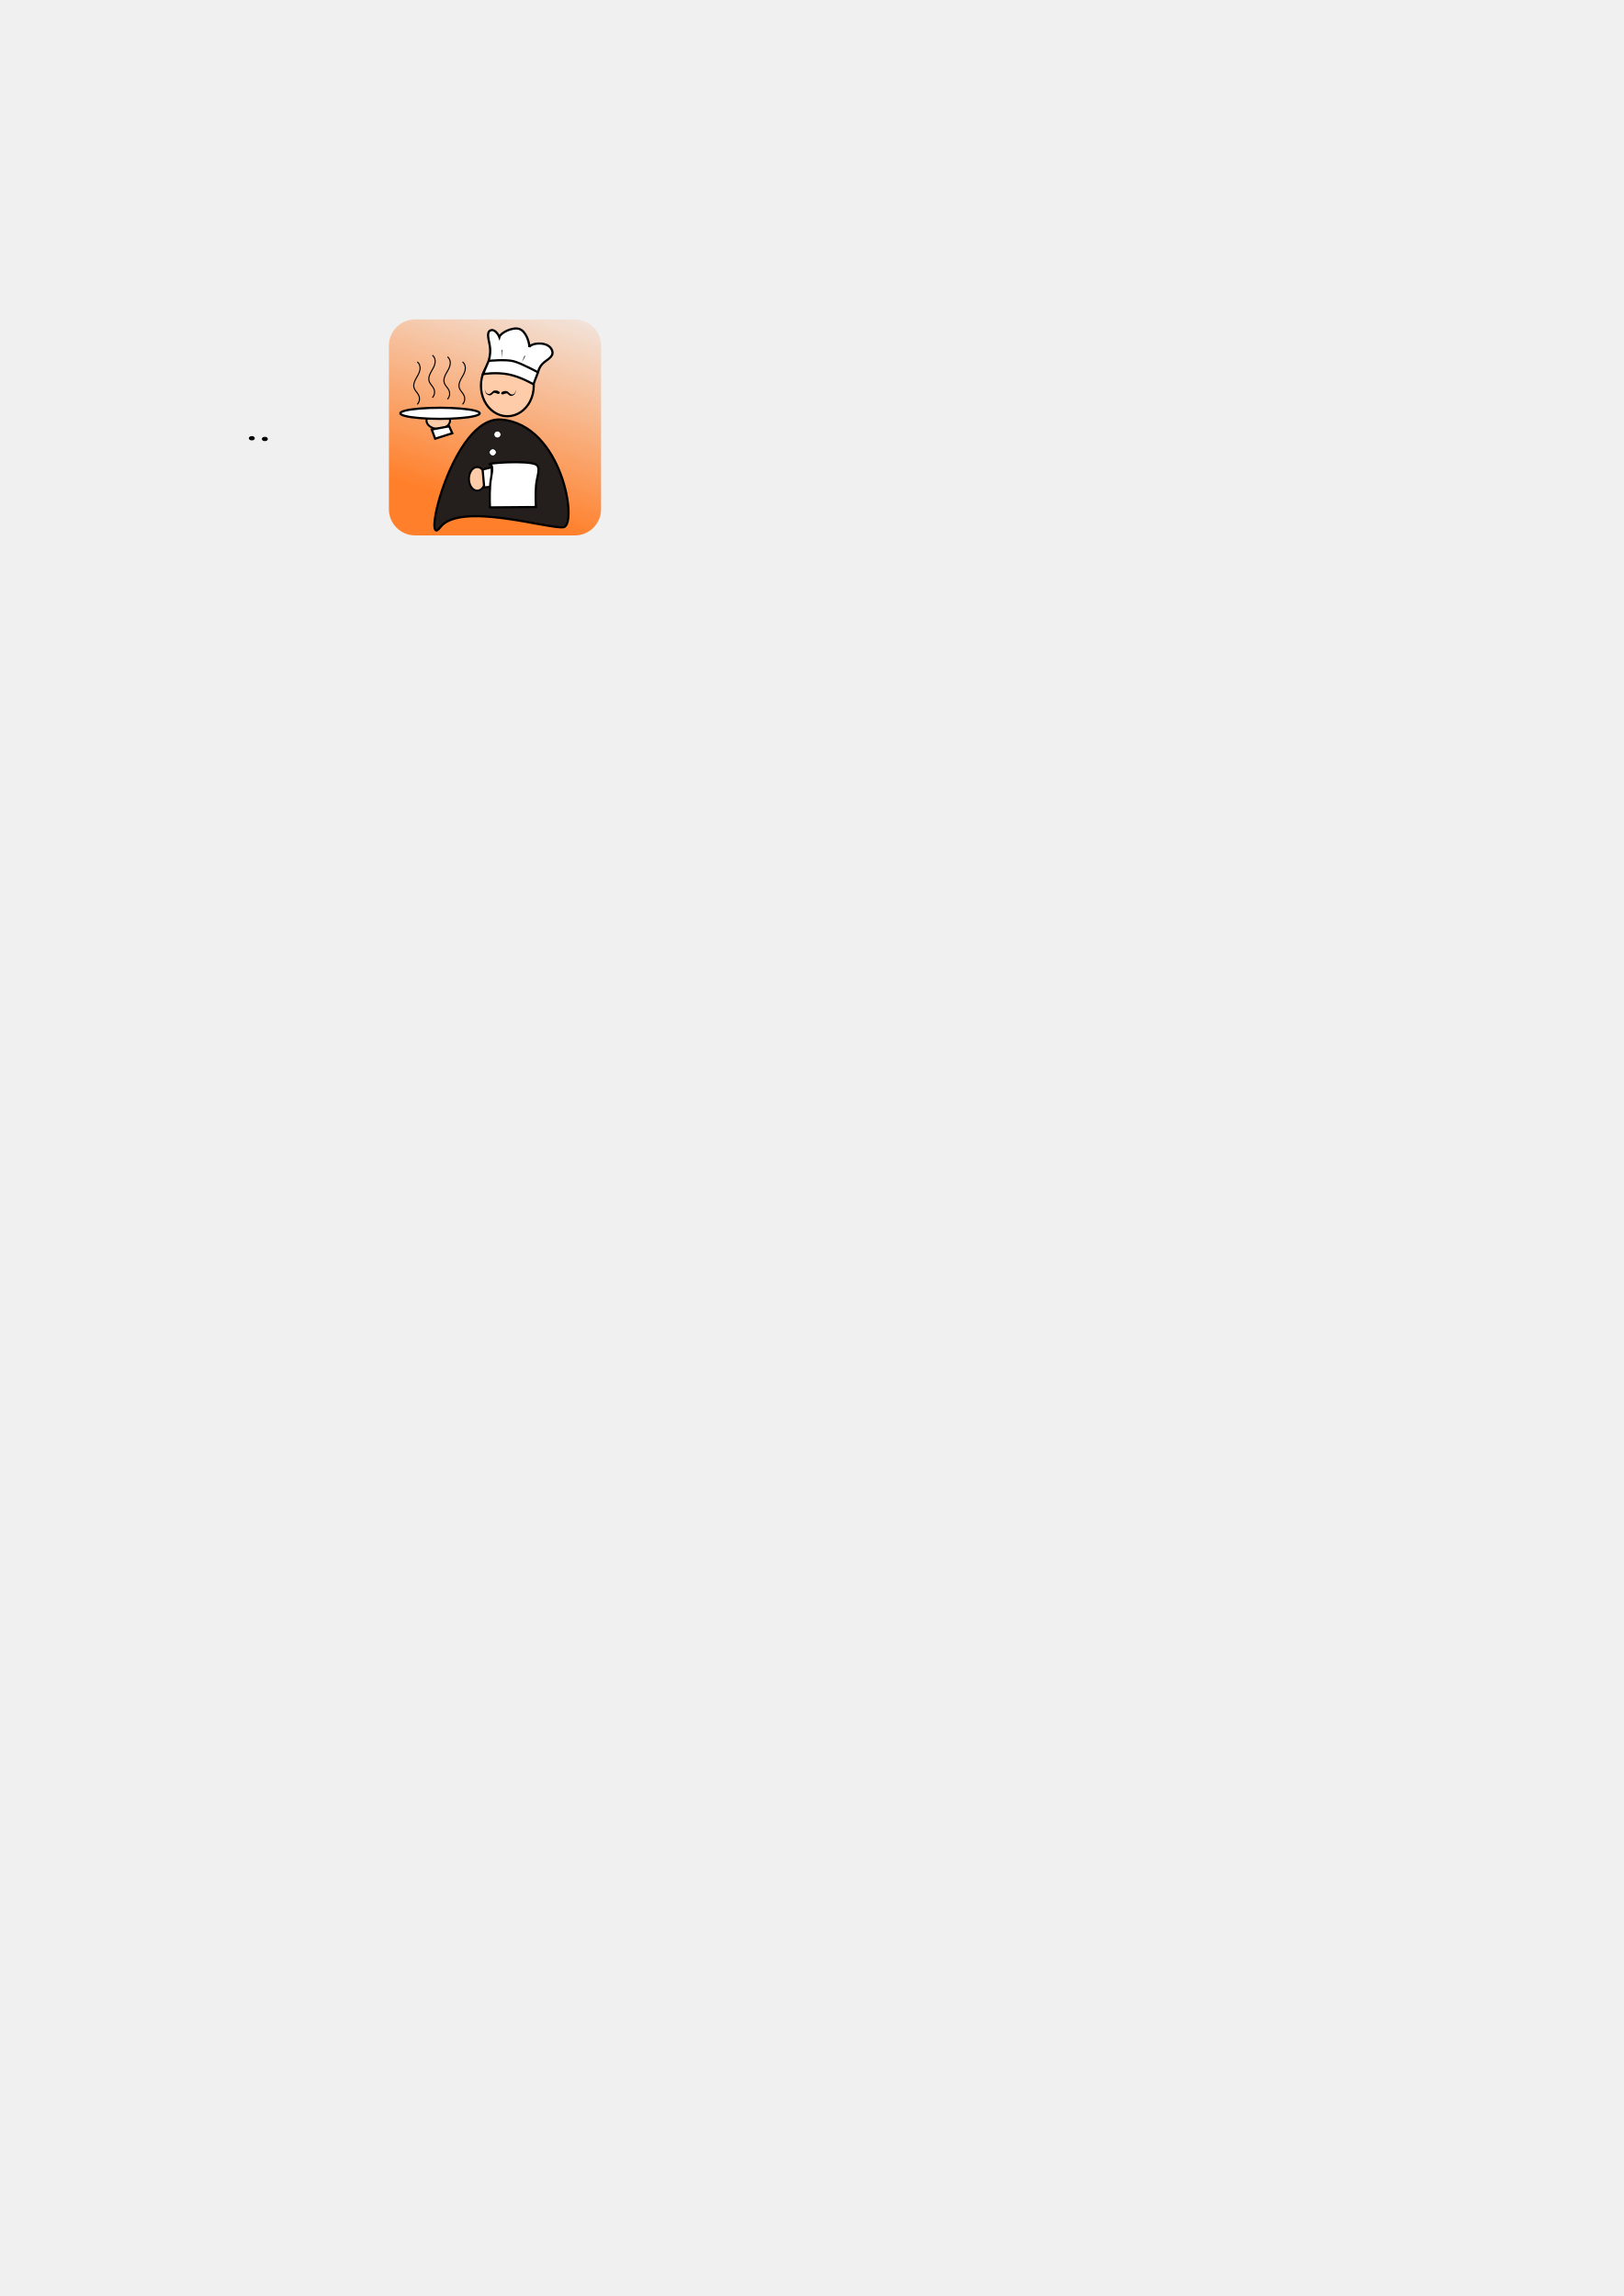
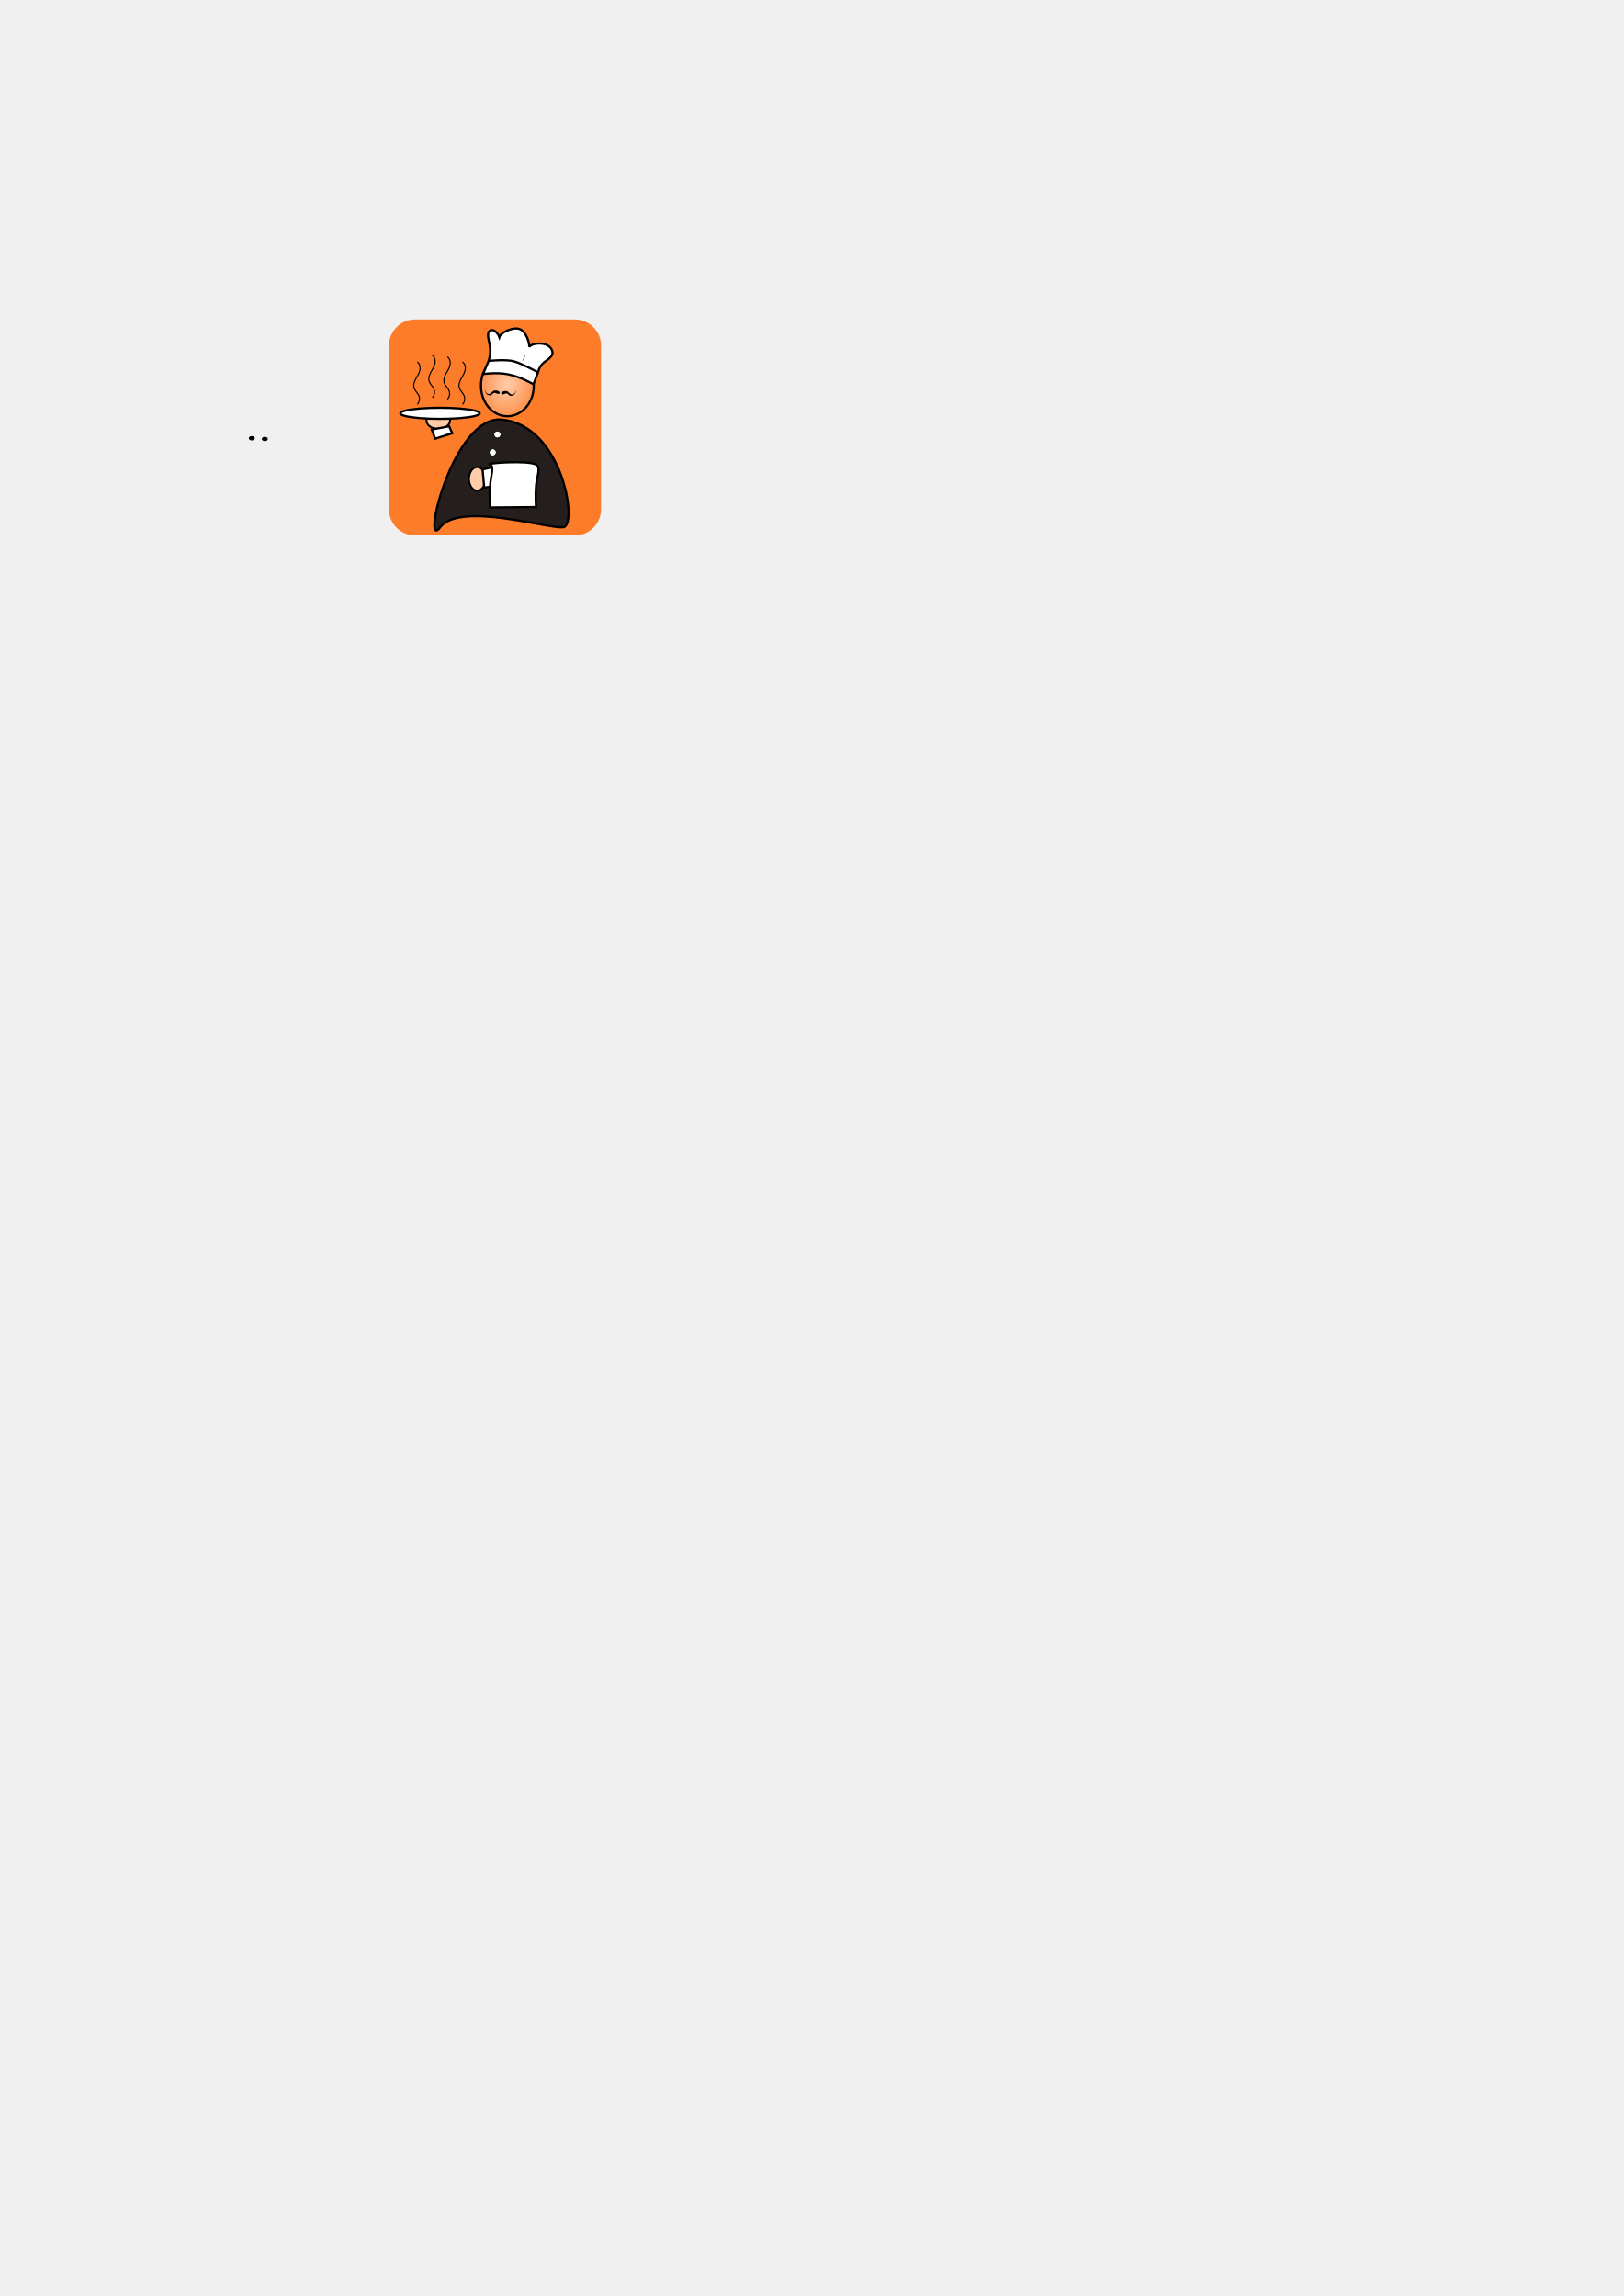
<svg xmlns="http://www.w3.org/2000/svg" xmlns:ns1="http://www.openswatchbook.org/uri/2009/osb" xmlns:xlink="http://www.w3.org/1999/xlink" width="744.094" height="1052.362" id="svg2" version="1.1">
  <defs id="defs4">
+     <linearGradient id="linearGradient3785">
+       <stop style="stop-color:#ffccaa;stop-opacity:1;" offset="0" id="stop3787" />
+       <stop style="stop-color:#ffccaa;stop-opacity:0;" offset="1" id="stop3789" />
+     </linearGradient>
    <linearGradient id="linearGradient5611">
-       <stop style="stop-color:#ff7f2a;stop-opacity:1;" offset="0" id="stop5613" />
+       <stop style="stop-color:#ff6400;stop-opacity:0;" offset="0" id="stop5613" />
      <stop style="stop-color:#ff7f2a;stop-opacity:0;" offset="1" id="stop5615" />
    </linearGradient>
    <linearGradient id="linearGradient5557" ns1:paint="gradient">
      <stop style="stop-color:#ff7f2a;stop-opacity:1;" offset="0" id="stop5559" />
      <stop style="stop-color:#ff7f2a;stop-opacity:0;" offset="1" id="stop5561" />
    </linearGradient>
-     <linearGradient xlink:href="#linearGradient5611" id="linearGradient5621" x1="224.528" y1="232.562" x2="257.471" y2="129.111" gradientUnits="userSpaceOnUse" gradientTransform="translate(-5.267767,-0.1464466)" />
+     <radialGradient xlink:href="#linearGradient3785" id="radialGradient3795" cx="231.216" cy="184.103" fx="231.216" fy="184.103" r="12.597" gradientTransform="matrix(1.317217,0.4140504,-0.5003476,1.591753,18.87832,-204.8928)" gradientUnits="userSpaceOnUse" />
  </defs>
  <g id="layer1">
-     <rect style="fill:url(#linearGradient5621);fill-opacity:1;stroke:#000000;stroke-width:0.001;stroke-linecap:round;stroke-miterlimit:4;stroke-opacity:1;stroke-dasharray:none" id="rect4103" width="97.227" height="98.995" x="178.226" y="146.412" ry="12.021" />
+     <rect style="fill:#ff6400;fill-opacity:0.824;stroke:#000000;stroke-width:0.001;stroke-linecap:round;stroke-miterlimit:4;stroke-opacity:1;stroke-dasharray:none" id="rect4103" width="97.227" height="98.995" x="178.226" y="146.412" ry="12.021" />
    <path style="fill:#ffccaa;fill-opacity:1;stroke:#000000;stroke-width:0.9;stroke-miterlimit:4;stroke-opacity:1;stroke-dasharray:none" id="path3761" d="m 204.107,196.246 a 5.402,3.795 0 1 1 -10.804,0 5.402,3.795 0 1 1 10.804,0 z" transform="translate(2.142857,-3.472399)" />
    <path style="fill:#241f1c;stroke:#000000;stroke-width:1px;stroke-linecap:butt;stroke-linejoin:miter;stroke-opacity:1" d="m 201.786,241.648 c 9.06,-11.839 49.756,0.964 56.429,0 6.673,-0.964 -0.403,-46.996 -28.491,-49.347 -22.297,-1.867 -36.998,61.186 -27.938,49.347 z" id="path2993" />
-     <path style="fill:#ffccaa;stroke:#000000;stroke-opacity:1" id="path3769" d="m 243.422,184.389 a 12.097,13.89 0 1 1 -24.193,0 12.097,13.89 0 1 1 24.193,0 z" transform="translate(1.181917,-7.626716)" />
+     <path style="fill:url(#radialGradient3795);stroke:#000000;stroke-opacity:1;fill-opacity:1" id="path3769" d="m 243.422,184.389 a 12.097,13.89 0 1 1 -24.193,0 12.097,13.89 0 1 1 24.193,0 z" transform="translate(1.181917,-7.626716)" />
    <path style="fill:none;stroke:#000000;stroke-width:0.5;stroke-linecap:butt;stroke-linejoin:miter;stroke-miterlimit:4;stroke-opacity:1;stroke-dasharray:none" d="m 191.238,165.879 c 0,0 2.888,1.865 0,6.566 -2.75,4.476 -1.554,5.659 0,7.702 2.273,2.988 0,5.177 0,5.177" id="path3771" />
    <path style="fill:none;stroke:#000000;stroke-width:0.5;stroke-linecap:butt;stroke-linejoin:miter;stroke-miterlimit:4;stroke-opacity:1;stroke-dasharray:none" d="m 198.147,162.818 c 0,0 2.888,1.865 0,6.566 -2.75,4.476 -1.554,5.659 0,7.702 2.273,2.988 0,5.177 0,5.177" id="path3771-0" />
    <path style="fill:none;stroke:#000000;stroke-width:0.5;stroke-linecap:butt;stroke-linejoin:miter;stroke-miterlimit:4;stroke-opacity:1;stroke-dasharray:none" d="m 205.057,163.532 c 0,0 2.888,1.865 0,6.566 -2.75,4.476 -1.554,5.659 0,7.702 2.273,2.988 0,5.177 0,5.177" id="path3771-7" />
    <path style="fill:none;stroke:#000000;stroke-width:0.5;stroke-linecap:butt;stroke-linejoin:miter;stroke-miterlimit:4;stroke-opacity:1;stroke-dasharray:none" d="m 211.966,165.879 c 0,0 2.888,1.865 0,6.566 -2.75,4.476 -1.554,5.659 0,7.702 2.273,2.988 0,5.177 0,5.177" id="path3771-5" />
    <path style="fill:#ffffff;stroke:#000000;stroke-width:1px;stroke-linecap:butt;stroke-linejoin:miter;stroke-opacity:1;fill-opacity:1" d="m 197.855,196.869 1.557,4.203 7.857,-2.5 -1.429,-3.171 z" id="path2989" />
    <path style="fill:#ffffff;fill-opacity:1;stroke:#000000;stroke-width:1px;stroke-linecap:butt;stroke-linejoin:miter;stroke-opacity:1" id="path2995" d="m 202.283,177.065 a 18.183,2.525 0 1 1 -36.365,0 18.183,2.525 0 1 1 36.365,0 z" transform="translate(17.54768,12.37437)" />
    <path style="fill:#ffccaa;fill-opacity:1;stroke:#000000;stroke-width:0.9;stroke-miterlimit:4;stroke-opacity:1;stroke-dasharray:none" id="path3761-5" d="m 204.107,196.246 a 5.402,3.795 0 1 1 -10.804,0 5.402,3.795 0 1 1 10.804,0 z" transform="matrix(0,1,-1,0,414.9441,20.78606)" />
    <path style="fill:#ffffff;fill-opacity:1;stroke:#000000;stroke-width:1px;stroke-linecap:butt;stroke-linejoin:miter;stroke-opacity:1" d="m 225.369,214.153 -4.203,1.052 0.732,8.236 3.676,-0.418 z" id="path2989-2" />
    <path style="fill:#ffffff;fill-opacity:1;stroke:#000000;stroke-width:1px;stroke-linecap:butt;stroke-linejoin:miter;stroke-opacity:1" d="m 224.617,212.92 c -3.183,-0.6 17.287,-2.088 20.982,0 2.436,1.377 0.42,5.491 0.089,9.278 -0.436,4.995 -0.089,10.186 -0.089,10.186 l -21.071,0.179 c 0,0 -0.286,-5.214 0.104,-10.376 0.299,-3.965 1.977,-8.577 -0.014,-9.267 z" id="path3801" />
    <path style="fill:none;stroke:#000000;stroke-width:0.001;stroke-linecap:round;stroke-linejoin:miter;stroke-opacity:1;stroke-miterlimit:4;stroke-dasharray:none" d="m 262.855,180.751 c 0,0 0.646,-1.003 1.761,0.223 1.733,1.906 3.8,0.115 3.8,0.115" id="path4037" />
    <g id="g5667" transform="translate(-1.103553,3.194544)">
      <path id="path4039" d="m 231.142,176.474 c -0.252,0.18 -0.554,0.512 -0.292,0.855 0.555,0.727 1.578,-0.274 2.49,-0.221 0.522,0.03 1.058,1.239 2.068,1.16 2.165,-0.169 2.21,-2.806 2.21,-2.806 0,0 -0.314,2.3 -2.002,2.166 -0.768,-0.061 -1.675,-1.46 -2.212,-1.545 -0.811,-0.129 -1.602,-0.081 -2.262,0.391 z" style="fill:#000000;fill-opacity:1;stroke:#000000;stroke-width:0.001;stroke-linecap:butt;stroke-linejoin:miter;stroke-miterlimit:4;stroke-opacity:1;stroke-dasharray:none" />
      <path id="path4039-7" d="m 229.758,176.231 c 0.252,0.18 0.554,0.512 0.292,0.855 -0.555,0.727 -1.578,-0.274 -2.49,-0.221 -0.522,0.03 -1.058,1.239 -2.068,1.16 -2.165,-0.169 -2.21,-2.806 -2.21,-2.806 0,0 0.314,2.3 2.002,2.166 0.768,-0.061 1.675,-1.46 2.212,-1.545 0.811,-0.129 1.602,-0.081 2.262,0.391 z" style="fill:#000000;fill-opacity:1;stroke:#000000;stroke-width:0.001;stroke-linecap:butt;stroke-linejoin:miter;stroke-miterlimit:4;stroke-opacity:1;stroke-dasharray:none" />
    </g>
    <g id="g5671" transform="matrix(1.021997,0,0,1,-5.987375,2.695845)">
      <path id="path4079" d="m 245.054,173.419 2.054,-5.446 c 0,0 0.457,-2.437 2.194,-4.118 1.877,-1.817 5.015,-2.985 4.167,-5.758 -1.422,-4.651 -9.473,-3.679 -10.238,-1.725 -0.02,-2.255 -1.497,-7.216 -4.443,-8.271 -3.06,-1.097 -8.518,1.757 -9.022,3.705 -0.63,-1.714 -2.396,-3.778 -3.917,-3.1 -2.187,0.974 -0.598,4.622 -0.252,7.949 0.33,3.171 -0.631,6.051 -0.631,6.051 l -2.5,6.071 c 0,0 5.863,-1.015 11.439,0.129 5.628,1.155 10.971,4.469 11.151,4.514" style="fill:#ffffff;fill-opacity:1;stroke:#000000;stroke-width:1px;stroke-linecap:butt;stroke-linejoin:miter;stroke-opacity:1" />
      <path id="path4081" d="m 224.964,162.705 c 0,0 7.686,-0.789 11.189,0.167 3.681,1.005 10.954,5.101 10.954,5.101" style="fill:none;stroke:#000000;stroke-width:1px;stroke-linecap:butt;stroke-linejoin:miter;stroke-opacity:1" />
      <path id="path4083" d="m 230.905,157.599 0.313,0.094 -0.516,3.919 z" style="fill:#000000;fill-opacity:1;stroke:#000000;stroke-width:0.001;stroke-linecap:butt;stroke-linejoin:miter;stroke-miterlimit:4;stroke-opacity:1;stroke-dasharray:none" />
      <path id="path4083-3" d="m 241.014,160.493 0.469,-0.102 -1.661,2.997 z" style="fill:#000000;fill-opacity:1;stroke:#000000;stroke-width:0.001;stroke-linecap:butt;stroke-linejoin:miter;stroke-miterlimit:4;stroke-opacity:1;stroke-dasharray:none" />
    </g>
    <g id="g5701" transform="translate(-111.7229,27.40039)">
      <path transform="translate(-1.09283,3.68382)" d="m 229.344,169.784 c 0,0.406 -0.504,0.734 -1.125,0.734 -0.621,0 -1.125,-0.329 -1.125,-0.734 0,-0.406 0.504,-0.734 1.125,-0.734 0.621,0 1.125,0.329 1.125,0.734 z" id="path5647" style="fill:#000000;fill-opacity:1;stroke:#000000;stroke-width:0.5;stroke-linecap:round;stroke-miterlimit:4;stroke-opacity:1;stroke-dasharray:none" />
      <path d="m 229.344,169.784 c 0,0.406 -0.504,0.734 -1.125,0.734 -0.621,0 -1.125,-0.329 -1.125,-0.734 0,-0.406 0.504,-0.734 1.125,-0.734 0.621,0 1.125,0.329 1.125,0.734 z" id="path5647-5" style="fill:#000000;fill-opacity:1;stroke:#000000;stroke-width:0.5;stroke-linecap:round;stroke-miterlimit:4;stroke-opacity:1;stroke-dasharray:none" transform="translate(4.875919,4.011947)" />
    </g>
    <path style="fill:#ffffff;fill-opacity:1;stroke:#000000;stroke-width:0.3;stroke-miterlimit:4;stroke-opacity:1;stroke-dasharray:none" id="path5681" d="m 264.723,195.791 a 1.591,1.591 0 1 1 -10e-6,-0.007" transform="translate(-35.17856,3.358757)" />
    <path style="fill:#ffffff;fill-opacity:1;stroke:#000000;stroke-width:0.3;stroke-miterlimit:4;stroke-opacity:1;stroke-dasharray:none" id="path5681-2" d="m 264.723,195.791 a 1.591,1.591 0 1 1 -10e-6,-0.007" transform="translate(-37.30356,11.54074)" />
  </g>
</svg>
